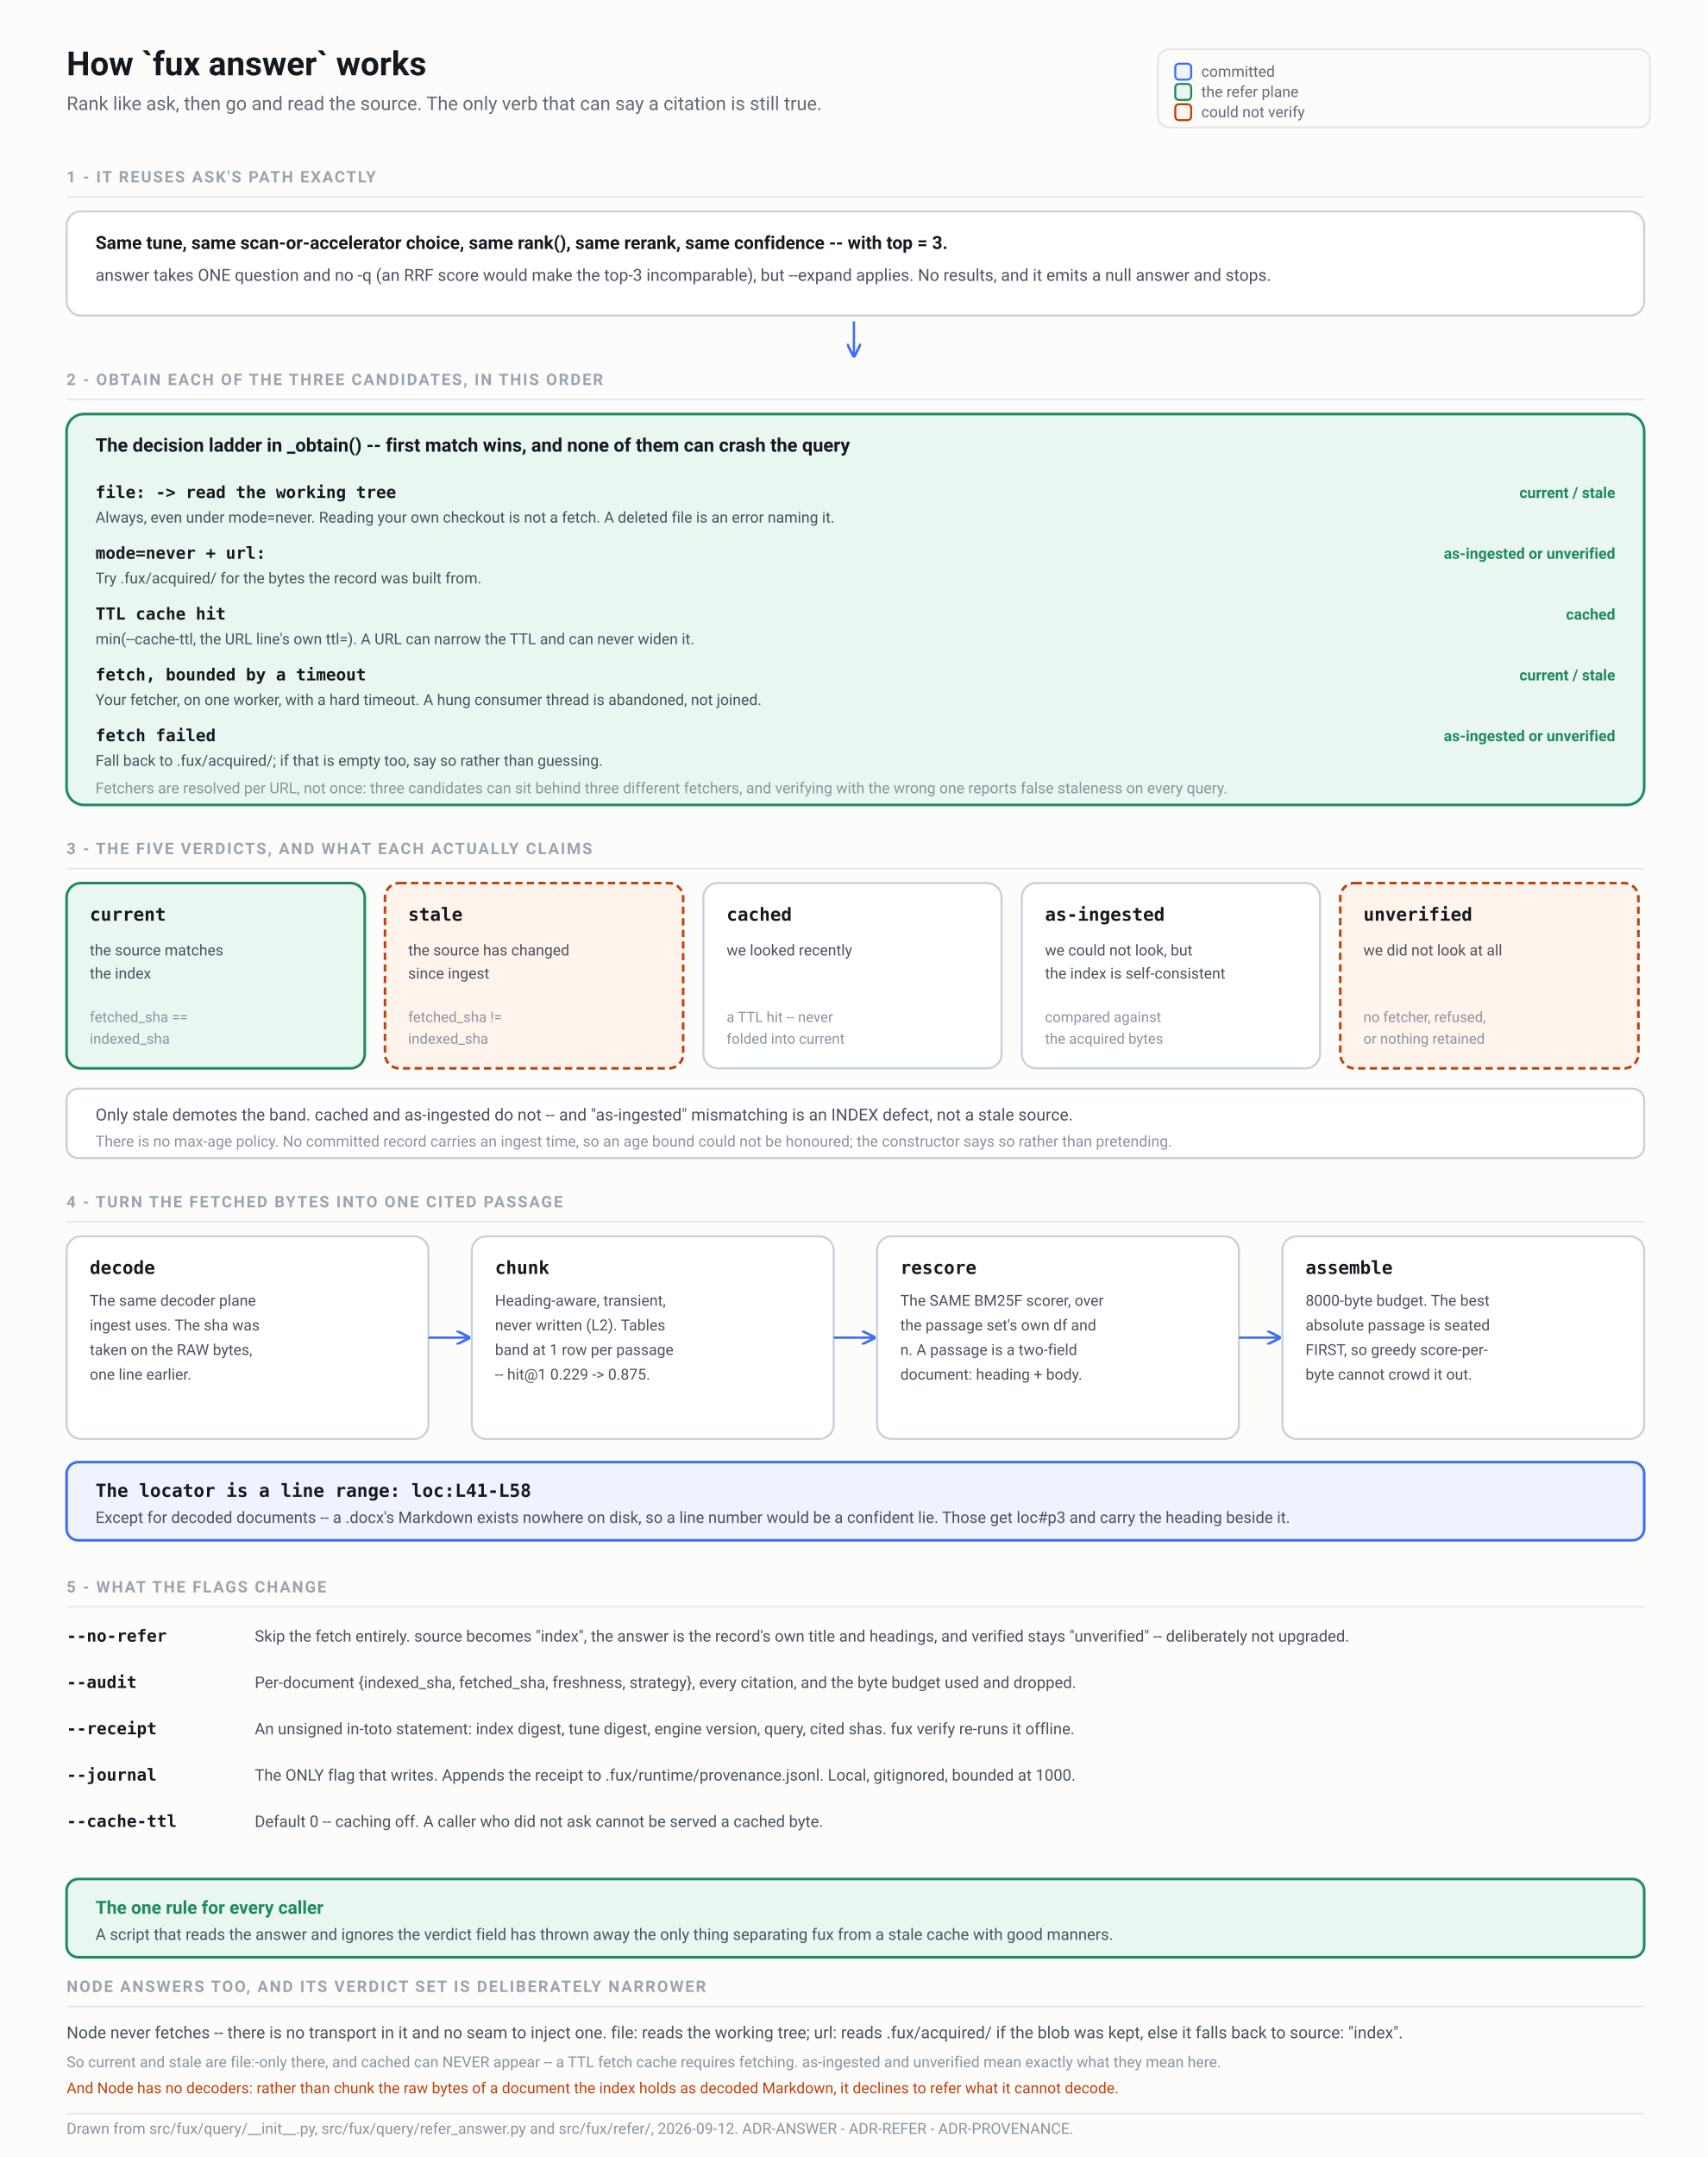
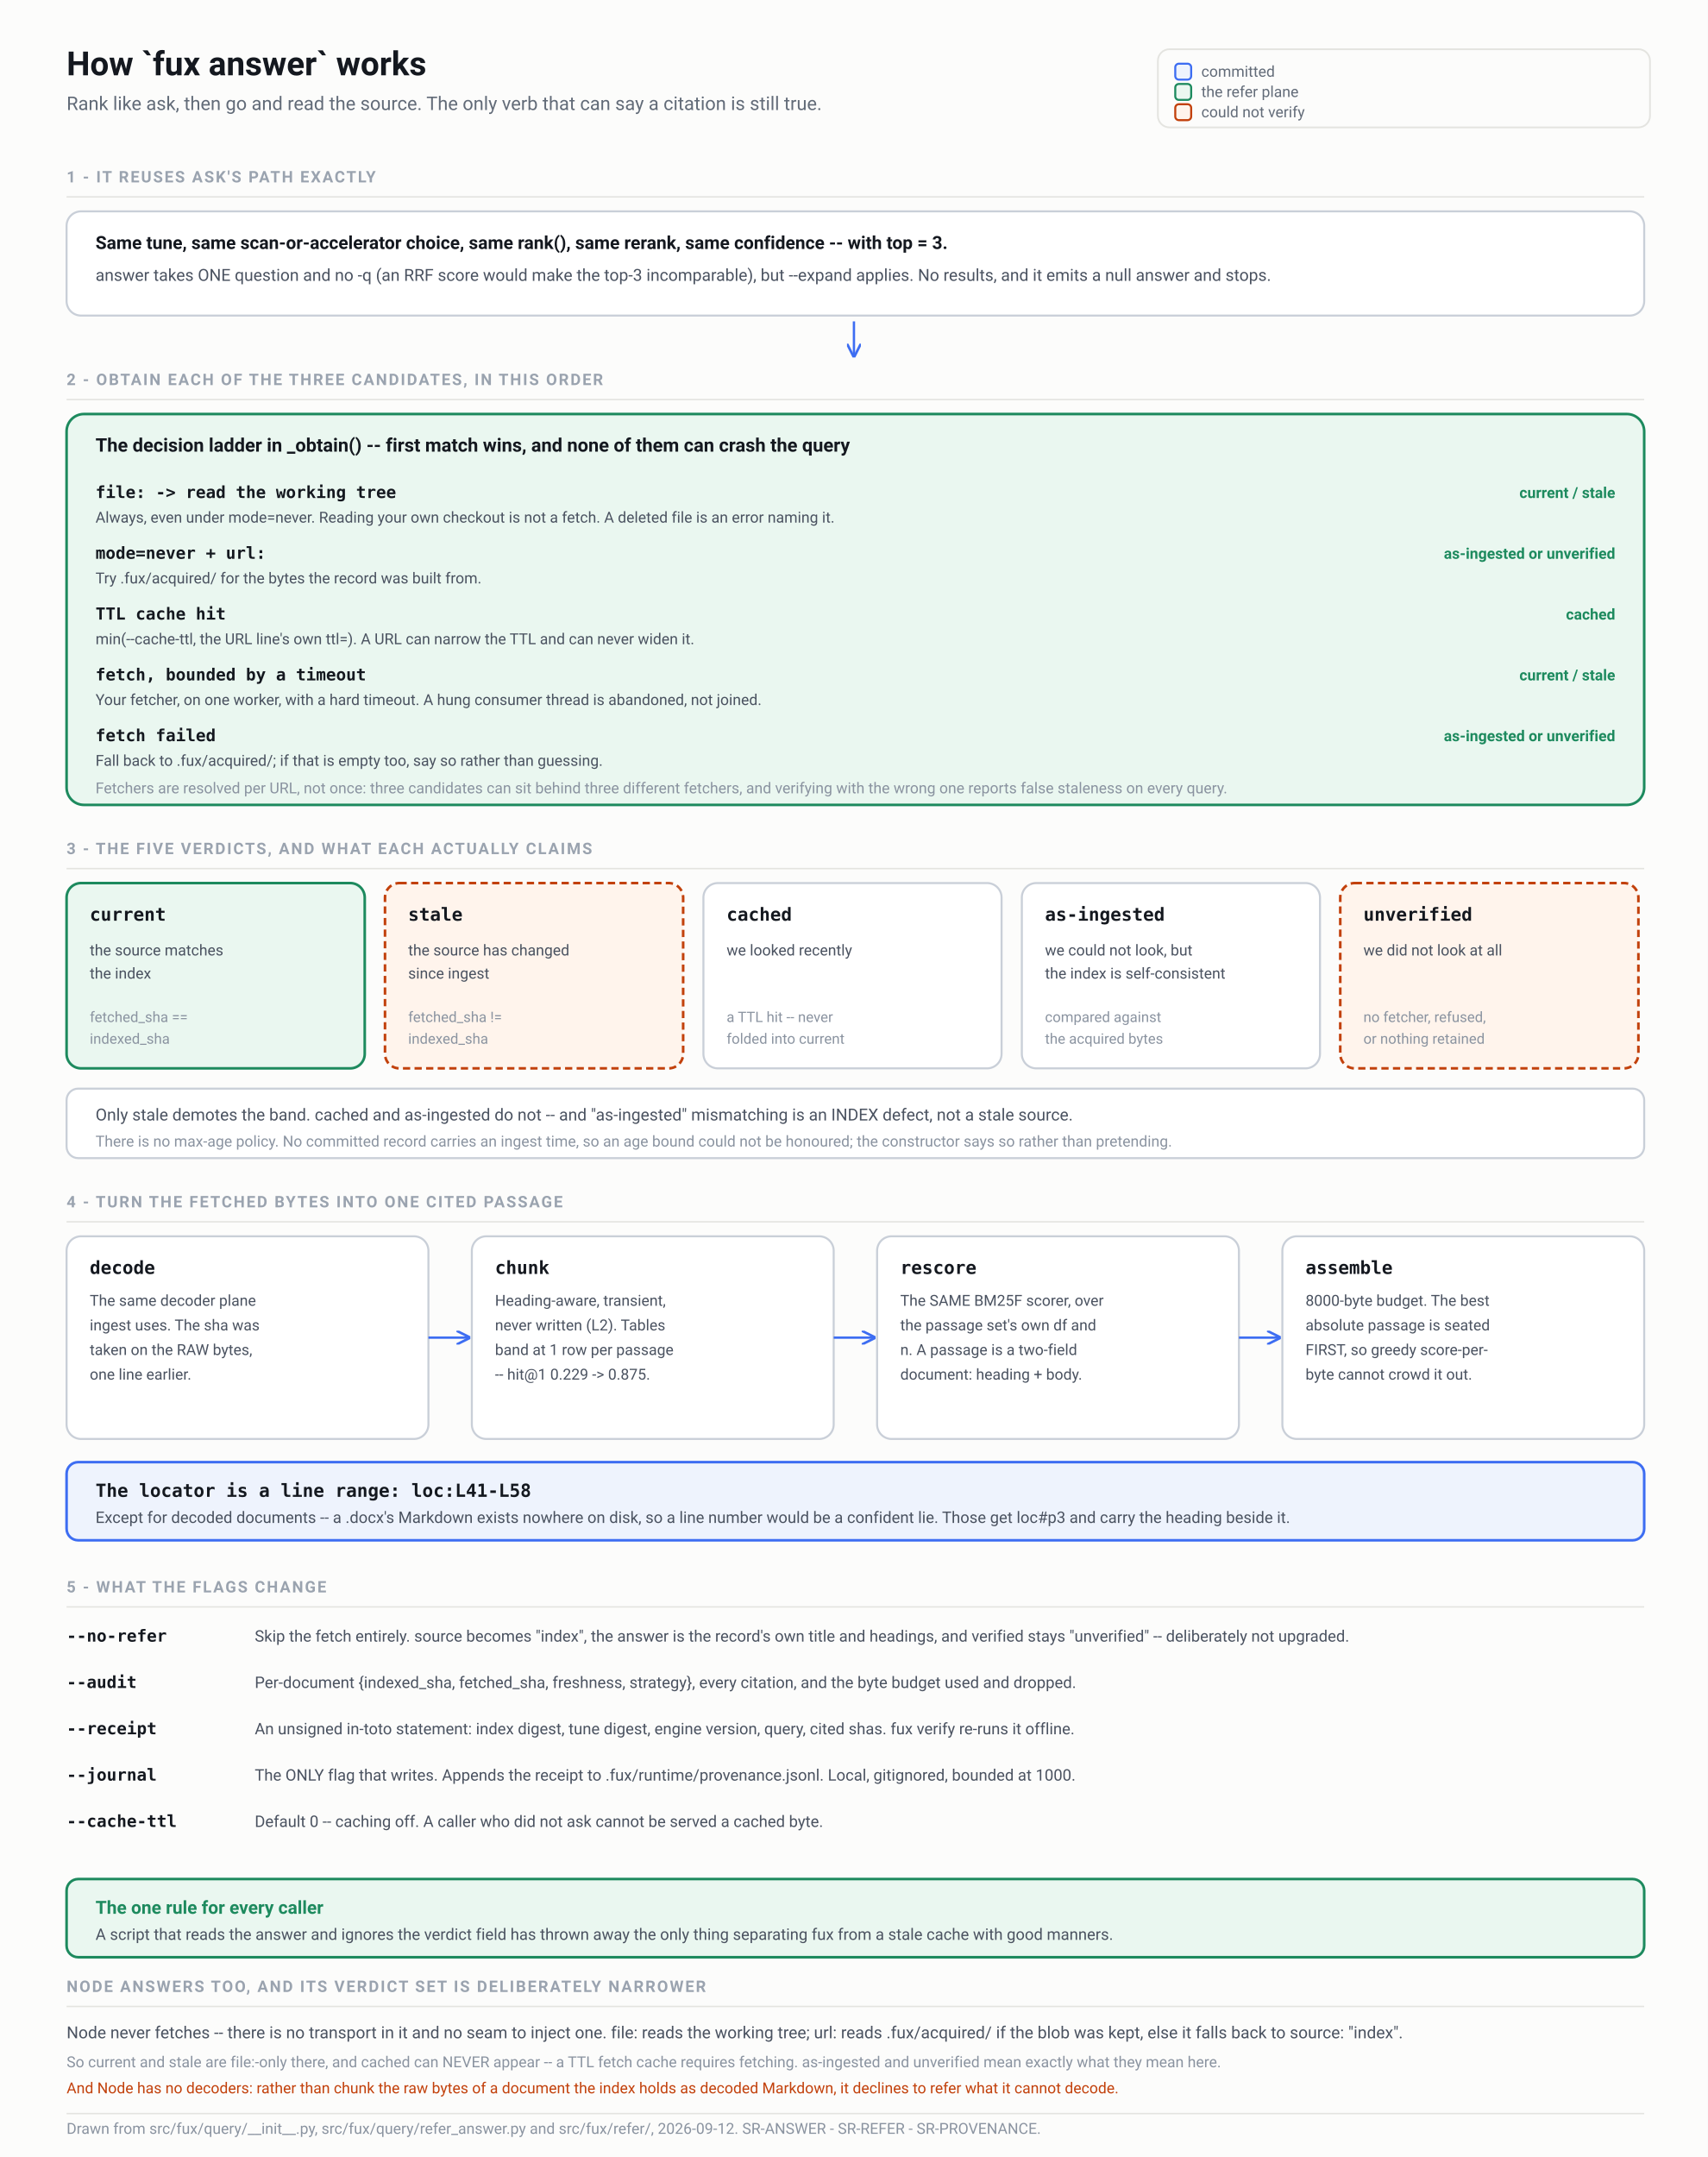
<svg xmlns="http://www.w3.org/2000/svg" viewBox="0 0 1180 1490" width="1180" height="1490" font-family="system-ui, -apple-system, 'Segoe UI', Roboto, sans-serif">
  <defs>
    <marker id="a" viewBox="0 0 10 10" refX="9" refY="5" markerWidth="6" markerHeight="6" orient="auto-start-reverse">
      <path d="M0,0 L10,5 L0,10" fill="none" stroke="#3d6df2" stroke-width="1.8" stroke-linecap="round" stroke-linejoin="round" />
    </marker>
    <marker id="g" viewBox="0 0 10 10" refX="9" refY="5" markerWidth="6" markerHeight="6" orient="auto-start-reverse">
      <path d="M0,0 L10,5 L0,10" fill="none" stroke="#1d8a5e" stroke-width="1.8" stroke-linecap="round" stroke-linejoin="round" />
    </marker>
    <marker id="m" viewBox="0 0 10 10" refX="9" refY="5" markerWidth="6" markerHeight="6" orient="auto-start-reverse">
      <path d="M0,0 L10,5 L0,10" fill="none" stroke="#8a93a0" stroke-width="1.6" stroke-linecap="round" stroke-linejoin="round" />
    </marker>
    <marker id="o" viewBox="0 0 10 10" refX="9" refY="5" markerWidth="6" markerHeight="6" orient="auto-start-reverse">
      <path d="M0,0 L10,5 L0,10" fill="none" stroke="#c2410c" stroke-width="1.8" stroke-linecap="round" stroke-linejoin="round" />
    </marker>
  </defs>
  <rect width="1180" height="1490" fill="#fcfcfb" />
  <text x="46" y="52" font-size="23" font-weight="600" fill="#14181f">How `fux answer` works</text>
  <text x="46" y="76" font-size="13" fill="#626b78">Rank like ask, then go and read the source. The only verb that can say a citation is still true.</text>
  <rect x="800" y="34" width="340" height="54" rx="8" fill="#fcfcfb" stroke="#e4e4e0" stroke-width="1.2" />
  <rect x="812" y="44" width="11" height="11" rx="2.5" fill="#eef3fd" stroke="#3d6df2" stroke-width="1.4" />
  <text x="830" y="53" font-size="10.5" fill="#626b78">committed</text>
  <rect x="812" y="58" width="11" height="11" rx="2.5" fill="#eaf7f0" stroke="#1d8a5e" stroke-width="1.4" />
  <text x="830" y="67" font-size="10.5" fill="#626b78">the refer plane</text>
  <rect x="812" y="72" width="11" height="11" rx="2.5" fill="#fff4ec" stroke="#c2410c" stroke-width="1.4" />
  <text x="830" y="81" font-size="10.5" fill="#626b78">could not verify</text>
  <text x="46" y="126" font-size="11" fill="#9aa3af" font-weight="600" letter-spacing="1.1">1 - IT REUSES ASK'S PATH EXACTLY</text>
  <line x1="46" y1="136" x2="1136" y2="136" stroke="#e4e4e0" stroke-width="1" />
  <rect x="46" y="146" width="1090" height="72" rx="10" fill="#ffffff" stroke="#c9cfd8" stroke-width="1.4" />
  <text x="66" y="172" font-size="12.5" fill="#14181f" font-weight="600">Same tune, same scan-or-accelerator choice, same rank(), same rerank, same confidence  --  with top = 3.</text>
  <text x="66" y="194" font-size="11.5" fill="#4a5260">answer takes ONE question and no -q (an RRF score would make the top-3 incomparable), but --expand applies. No results, and it emits a null answer and stops.</text>
  <path d="M590,222 L590,246" fill="none" stroke="#3d6df2" stroke-width="1.6" marker-end="url(#a)" />
  <text x="46" y="266" font-size="11" fill="#9aa3af" font-weight="600" letter-spacing="1.1">2 - OBTAIN EACH OF THE THREE CANDIDATES, IN THIS ORDER</text>
  <line x1="46" y1="276" x2="1136" y2="276" stroke="#e4e4e0" stroke-width="1" />
  <rect x="46" y="286" width="1090" height="270" rx="12" fill="#eaf7f0" stroke="#1d8a5e" stroke-width="1.8" />
  <text x="66" y="312" font-size="13" fill="#14181f" font-weight="600">The decision ladder in _obtain()  --  first match wins, and none of them can crash the query</text>
  <text x="66" y="344" font-size="11.5" fill="#14181f" font-weight="600" font-family="ui-monospace, Menlo, monospace">file:  -&gt;  read the working tree</text>
  <text x="66" y="361" font-size="10.5" fill="#4a5260">Always, even under mode=never. Reading your own checkout is not a fetch. A deleted file is an error naming it.</text>
  <text x="1116" y="344" font-size="10.5" fill="#1d8a5e" font-weight="600" text-anchor="end">current / stale</text>
  <text x="66" y="386" font-size="11.5" fill="#14181f" font-weight="600" font-family="ui-monospace, Menlo, monospace">mode=never + url:</text>
  <text x="66" y="403" font-size="10.5" fill="#4a5260">Try .fux/acquired/ for the bytes the record was built from.</text>
  <text x="1116" y="386" font-size="10.5" fill="#1d8a5e" font-weight="600" text-anchor="end">as-ingested  or  unverified</text>
  <text x="66" y="428" font-size="11.5" fill="#14181f" font-weight="600" font-family="ui-monospace, Menlo, monospace">TTL cache hit</text>
  <text x="66" y="445" font-size="10.5" fill="#4a5260">min(--cache-ttl, the URL line's own ttl=). A URL can narrow the TTL and can never widen it.</text>
  <text x="1116" y="428" font-size="10.5" fill="#1d8a5e" font-weight="600" text-anchor="end">cached</text>
  <text x="66" y="470" font-size="11.5" fill="#14181f" font-weight="600" font-family="ui-monospace, Menlo, monospace">fetch, bounded by a timeout</text>
  <text x="66" y="487" font-size="10.5" fill="#4a5260">Your fetcher, on one worker, with a hard timeout. A hung consumer thread is abandoned, not joined.</text>
  <text x="1116" y="470" font-size="10.5" fill="#1d8a5e" font-weight="600" text-anchor="end">current / stale</text>
  <text x="66" y="512" font-size="11.5" fill="#14181f" font-weight="600" font-family="ui-monospace, Menlo, monospace">fetch failed</text>
  <text x="66" y="529" font-size="10.5" fill="#4a5260">Fall back to .fux/acquired/; if that is empty too, say so rather than guessing.</text>
  <text x="1116" y="512" font-size="10.5" fill="#1d8a5e" font-weight="600" text-anchor="end">as-ingested  or  unverified</text>
  <text x="66" y="548" font-size="10.5" fill="#8a93a0">Fetchers are resolved per URL, not once: three candidates can sit behind three different fetchers, and verifying with the wrong one reports false staleness on every query.</text>
  <text x="46" y="590" font-size="11" fill="#9aa3af" font-weight="600" letter-spacing="1.1">3 - THE FIVE VERDICTS, AND WHAT EACH ACTUALLY CLAIMS</text>
  <line x1="46" y1="600" x2="1136" y2="600" stroke="#e4e4e0" stroke-width="1" />
  <rect x="46" y="610" width="206" height="128" rx="10" fill="#eaf7f0" stroke="#1d8a5e" stroke-width="1.8" />
  <text x="62" y="636" font-size="12.5" fill="#14181f" font-weight="600" font-family="ui-monospace, Menlo, monospace">current</text>
  <text x="62" y="660" font-size="10.5" fill="#4a5260">the source matches</text>
  <text x="62" y="676" font-size="10.5" fill="#4a5260">the index</text>
  <text x="62" y="706" font-size="10" fill="#8a93a0">fetched_sha ==</text>
  <text x="62" y="721" font-size="10" fill="#8a93a0">indexed_sha</text>
  <rect x="266" y="610" width="206" height="128" rx="10" fill="#fff4ec" stroke="#c2410c" stroke-width="1.8" stroke-dasharray="5 3" />
  <text x="282" y="636" font-size="12.5" fill="#14181f" font-weight="600" font-family="ui-monospace, Menlo, monospace">stale</text>
  <text x="282" y="660" font-size="10.5" fill="#4a5260">the source has changed</text>
  <text x="282" y="676" font-size="10.5" fill="#4a5260">since ingest</text>
  <text x="282" y="706" font-size="10" fill="#8a93a0">fetched_sha !=</text>
  <text x="282" y="721" font-size="10" fill="#8a93a0">indexed_sha</text>
  <rect x="486" y="610" width="206" height="128" rx="10" fill="#ffffff" stroke="#c9cfd8" stroke-width="1.4" />
  <text x="502" y="636" font-size="12.5" fill="#14181f" font-weight="600" font-family="ui-monospace, Menlo, monospace">cached</text>
  <text x="502" y="660" font-size="10.5" fill="#4a5260">we looked recently</text>
  <text x="502" y="706" font-size="10" fill="#8a93a0">a TTL hit -- never</text>
  <text x="502" y="721" font-size="10" fill="#8a93a0">folded into current</text>
  <rect x="706" y="610" width="206" height="128" rx="10" fill="#ffffff" stroke="#c9cfd8" stroke-width="1.4" />
  <text x="722" y="636" font-size="12.5" fill="#14181f" font-weight="600" font-family="ui-monospace, Menlo, monospace">as-ingested</text>
  <text x="722" y="660" font-size="10.5" fill="#4a5260">we could not look, but</text>
  <text x="722" y="676" font-size="10.5" fill="#4a5260">the index is self-consistent</text>
  <text x="722" y="706" font-size="10" fill="#8a93a0">compared against</text>
  <text x="722" y="721" font-size="10" fill="#8a93a0">the acquired bytes</text>
  <rect x="926" y="610" width="206" height="128" rx="10" fill="#fff4ec" stroke="#c2410c" stroke-width="1.8" stroke-dasharray="5 3" />
  <text x="942" y="636" font-size="12.5" fill="#14181f" font-weight="600" font-family="ui-monospace, Menlo, monospace">unverified</text>
  <text x="942" y="660" font-size="10.5" fill="#4a5260">we did not look at all</text>
  <text x="942" y="706" font-size="10" fill="#8a93a0">no fetcher, refused,</text>
  <text x="942" y="721" font-size="10" fill="#8a93a0">or nothing retained</text>
  <rect x="46" y="752" width="1090" height="48" rx="8" fill="#ffffff" stroke="#c9cfd8" stroke-width="1.4" />
  <text x="66" y="774" font-size="11.5" fill="#4a5260">Only stale demotes the band. cached and as-ingested do not -- and "as-ingested" mismatching is an INDEX defect, not a stale source.</text>
  <text x="66" y="792" font-size="10.5" fill="#8a93a0">There is no max-age policy. No committed record carries an ingest time, so an age bound could not be honoured; the constructor says so rather than pretending.</text>
  <text x="46" y="834" font-size="11" fill="#9aa3af" font-weight="600" letter-spacing="1.1">4 - TURN THE FETCHED BYTES INTO ONE CITED PASSAGE</text>
  <line x1="46" y1="844" x2="1136" y2="844" stroke="#e4e4e0" stroke-width="1" />
  <rect x="46" y="854" width="250" height="140" rx="10" fill="#ffffff" stroke="#c9cfd8" stroke-width="1.4" />
  <text x="62" y="880" font-size="12.5" fill="#14181f" font-weight="600" font-family="ui-monospace, Menlo, monospace">decode</text>
  <text x="62" y="902" font-size="10.5" fill="#4a5260">The same decoder plane</text>
  <text x="62" y="919" font-size="10.5" fill="#4a5260">ingest uses. The sha was</text>
  <text x="62" y="936" font-size="10.5" fill="#4a5260">taken on the RAW bytes,</text>
  <text x="62" y="953" font-size="10.5" fill="#4a5260">one line earlier.</text>
  <rect x="326" y="854" width="250" height="140" rx="10" fill="#ffffff" stroke="#c9cfd8" stroke-width="1.4" />
  <text x="342" y="880" font-size="12.5" fill="#14181f" font-weight="600" font-family="ui-monospace, Menlo, monospace">chunk</text>
  <text x="342" y="902" font-size="10.5" fill="#4a5260">Heading-aware, transient,</text>
  <text x="342" y="919" font-size="10.5" fill="#4a5260">never written (L2). Tables</text>
  <text x="342" y="936" font-size="10.5" fill="#4a5260">band at 1 row per passage</text>
  <text x="342" y="953" font-size="10.5" fill="#4a5260">-- hit@1 0.229 -&gt; 0.875.</text>
  <rect x="606" y="854" width="250" height="140" rx="10" fill="#ffffff" stroke="#c9cfd8" stroke-width="1.4" />
  <text x="622" y="880" font-size="12.5" fill="#14181f" font-weight="600" font-family="ui-monospace, Menlo, monospace">rescore</text>
  <text x="622" y="902" font-size="10.5" fill="#4a5260">The SAME BM25F scorer, over</text>
  <text x="622" y="919" font-size="10.5" fill="#4a5260">the passage set's own df and</text>
  <text x="622" y="936" font-size="10.5" fill="#4a5260">n. A passage is a two-field</text>
  <text x="622" y="953" font-size="10.5" fill="#4a5260">document: heading + body.</text>
  <rect x="886" y="854" width="250" height="140" rx="10" fill="#ffffff" stroke="#c9cfd8" stroke-width="1.4" />
  <text x="902" y="880" font-size="12.5" fill="#14181f" font-weight="600" font-family="ui-monospace, Menlo, monospace">assemble</text>
  <text x="902" y="902" font-size="10.5" fill="#4a5260">8000-byte budget. The best</text>
  <text x="902" y="919" font-size="10.5" fill="#4a5260">absolute passage is seated</text>
  <text x="902" y="936" font-size="10.5" fill="#4a5260">FIRST, so greedy score-per-</text>
  <text x="902" y="953" font-size="10.5" fill="#4a5260">byte cannot crowd it out.</text>
  <path d="M296,924 L324,924" fill="none" stroke="#3d6df2" stroke-width="1.6" marker-end="url(#a)" />
  <path d="M576,924 L604,924" fill="none" stroke="#3d6df2" stroke-width="1.6" marker-end="url(#a)" />
  <path d="M856,924 L884,924" fill="none" stroke="#3d6df2" stroke-width="1.6" marker-end="url(#a)" />
  <rect x="46" y="1010" width="1090" height="54" rx="8" fill="#eef3fd" stroke="#3d6df2" stroke-width="1.8" />
  <text x="66" y="1034" font-size="12.5" fill="#14181f" font-weight="600" font-family="ui-monospace, Menlo, monospace">The locator is a line range:   loc:L41-L58</text>
  <text x="66" y="1052" font-size="11" fill="#4a5260">Except for decoded documents -- a .docx's Markdown exists nowhere on disk, so a line number would be a confident lie. Those get loc#p3 and carry the heading beside it.</text>
  <text x="46" y="1100" font-size="11" fill="#9aa3af" font-weight="600" letter-spacing="1.1">5 - WHAT THE FLAGS CHANGE</text>
  <line x1="46" y1="1110" x2="1136" y2="1110" stroke="#e4e4e0" stroke-width="1" />
  <text x="46" y="1134" font-size="11.5" fill="#14181f" font-weight="600" font-family="ui-monospace, Menlo, monospace">--no-refer</text>
  <text x="176" y="1134" font-size="11" fill="#4a5260">Skip the fetch entirely. source becomes "index", the answer is the record's own title and headings, and verified stays "unverified" -- deliberately not upgraded.</text>
  <text x="46" y="1166" font-size="11.5" fill="#14181f" font-weight="600" font-family="ui-monospace, Menlo, monospace">--audit</text>
  <text x="176" y="1166" font-size="11" fill="#4a5260">Per-document {indexed_sha, fetched_sha, freshness, strategy}, every citation, and the byte budget used and dropped.</text>
  <text x="46" y="1198" font-size="11.5" fill="#14181f" font-weight="600" font-family="ui-monospace, Menlo, monospace">--receipt</text>
  <text x="176" y="1198" font-size="11" fill="#4a5260">An unsigned in-toto statement: index digest, tune digest, engine version, query, cited shas. fux verify re-runs it offline.</text>
  <text x="46" y="1230" font-size="11.5" fill="#14181f" font-weight="600" font-family="ui-monospace, Menlo, monospace">--journal</text>
  <text x="176" y="1230" font-size="11" fill="#4a5260">The ONLY flag that writes. Appends the receipt to .fux/runtime/provenance.jsonl. Local, gitignored, bounded at 1000.</text>
  <text x="46" y="1262" font-size="11.5" fill="#14181f" font-weight="600" font-family="ui-monospace, Menlo, monospace">--cache-ttl</text>
  <text x="176" y="1262" font-size="11" fill="#4a5260">Default 0 -- caching off. A caller who did not ask cannot be served a cached byte.</text>
  <rect x="46" y="1298" width="1090" height="54" rx="8" fill="#eaf7f0" stroke="#1d8a5e" stroke-width="1.8" />
  <text x="66" y="1322" font-size="12.5" fill="#1d8a5e" font-weight="600">The one rule for every caller</text>
  <text x="66" y="1340" font-size="11" fill="#4a5260">A script that reads the answer and ignores the verdict field has thrown away the only thing separating fux from a stale cache with good manners.</text>
  <text x="46" y="1376" font-size="11" fill="#9aa3af" font-weight="600" letter-spacing="1.1">NODE ANSWERS TOO, AND ITS VERDICT SET IS DELIBERATELY NARROWER</text>
  <line x1="46" y1="1386" x2="1136" y2="1386" stroke="#e4e4e0" stroke-width="1" />
  <text x="46" y="1408" font-size="11.5" fill="#4a5260">Node never fetches -- there is no transport in it and no seam to inject one. file: reads the working tree; url: reads .fux/acquired/ if the blob was kept, else it falls back to source: "index".</text>
  <text x="46" y="1428" font-size="10.5" fill="#8a93a0">So current and stale are file:-only there, and cached can NEVER appear -- a TTL fetch cache requires fetching. as-ingested and unverified mean exactly what they mean here.</text>
  <text x="46" y="1446" font-size="10.5" fill="#c2410c">And Node has no decoders: rather than chunk the raw bytes of a document the index holds as decoded Markdown, it declines to refer what it cannot decode.</text>
  <line x1="46" y1="1460" x2="1136" y2="1460" stroke="#e4e4e0" stroke-width="1" />
-   <text x="46" y="1474" font-size="10.5" fill="#8a93a0">Drawn from src/fux/query/__init__.py, src/fux/query/refer_answer.py and src/fux/refer/, 2026-09-12. ADR-ANSWER - ADR-REFER - ADR-PROVENANCE.</text>
+   <text x="46" y="1474" font-size="10.5" fill="#8a93a0">Drawn from src/fux/query/__init__.py, src/fux/query/refer_answer.py and src/fux/refer/, 2026-09-12. SR-ANSWER - SR-REFER - SR-PROVENANCE.</text>
</svg>
